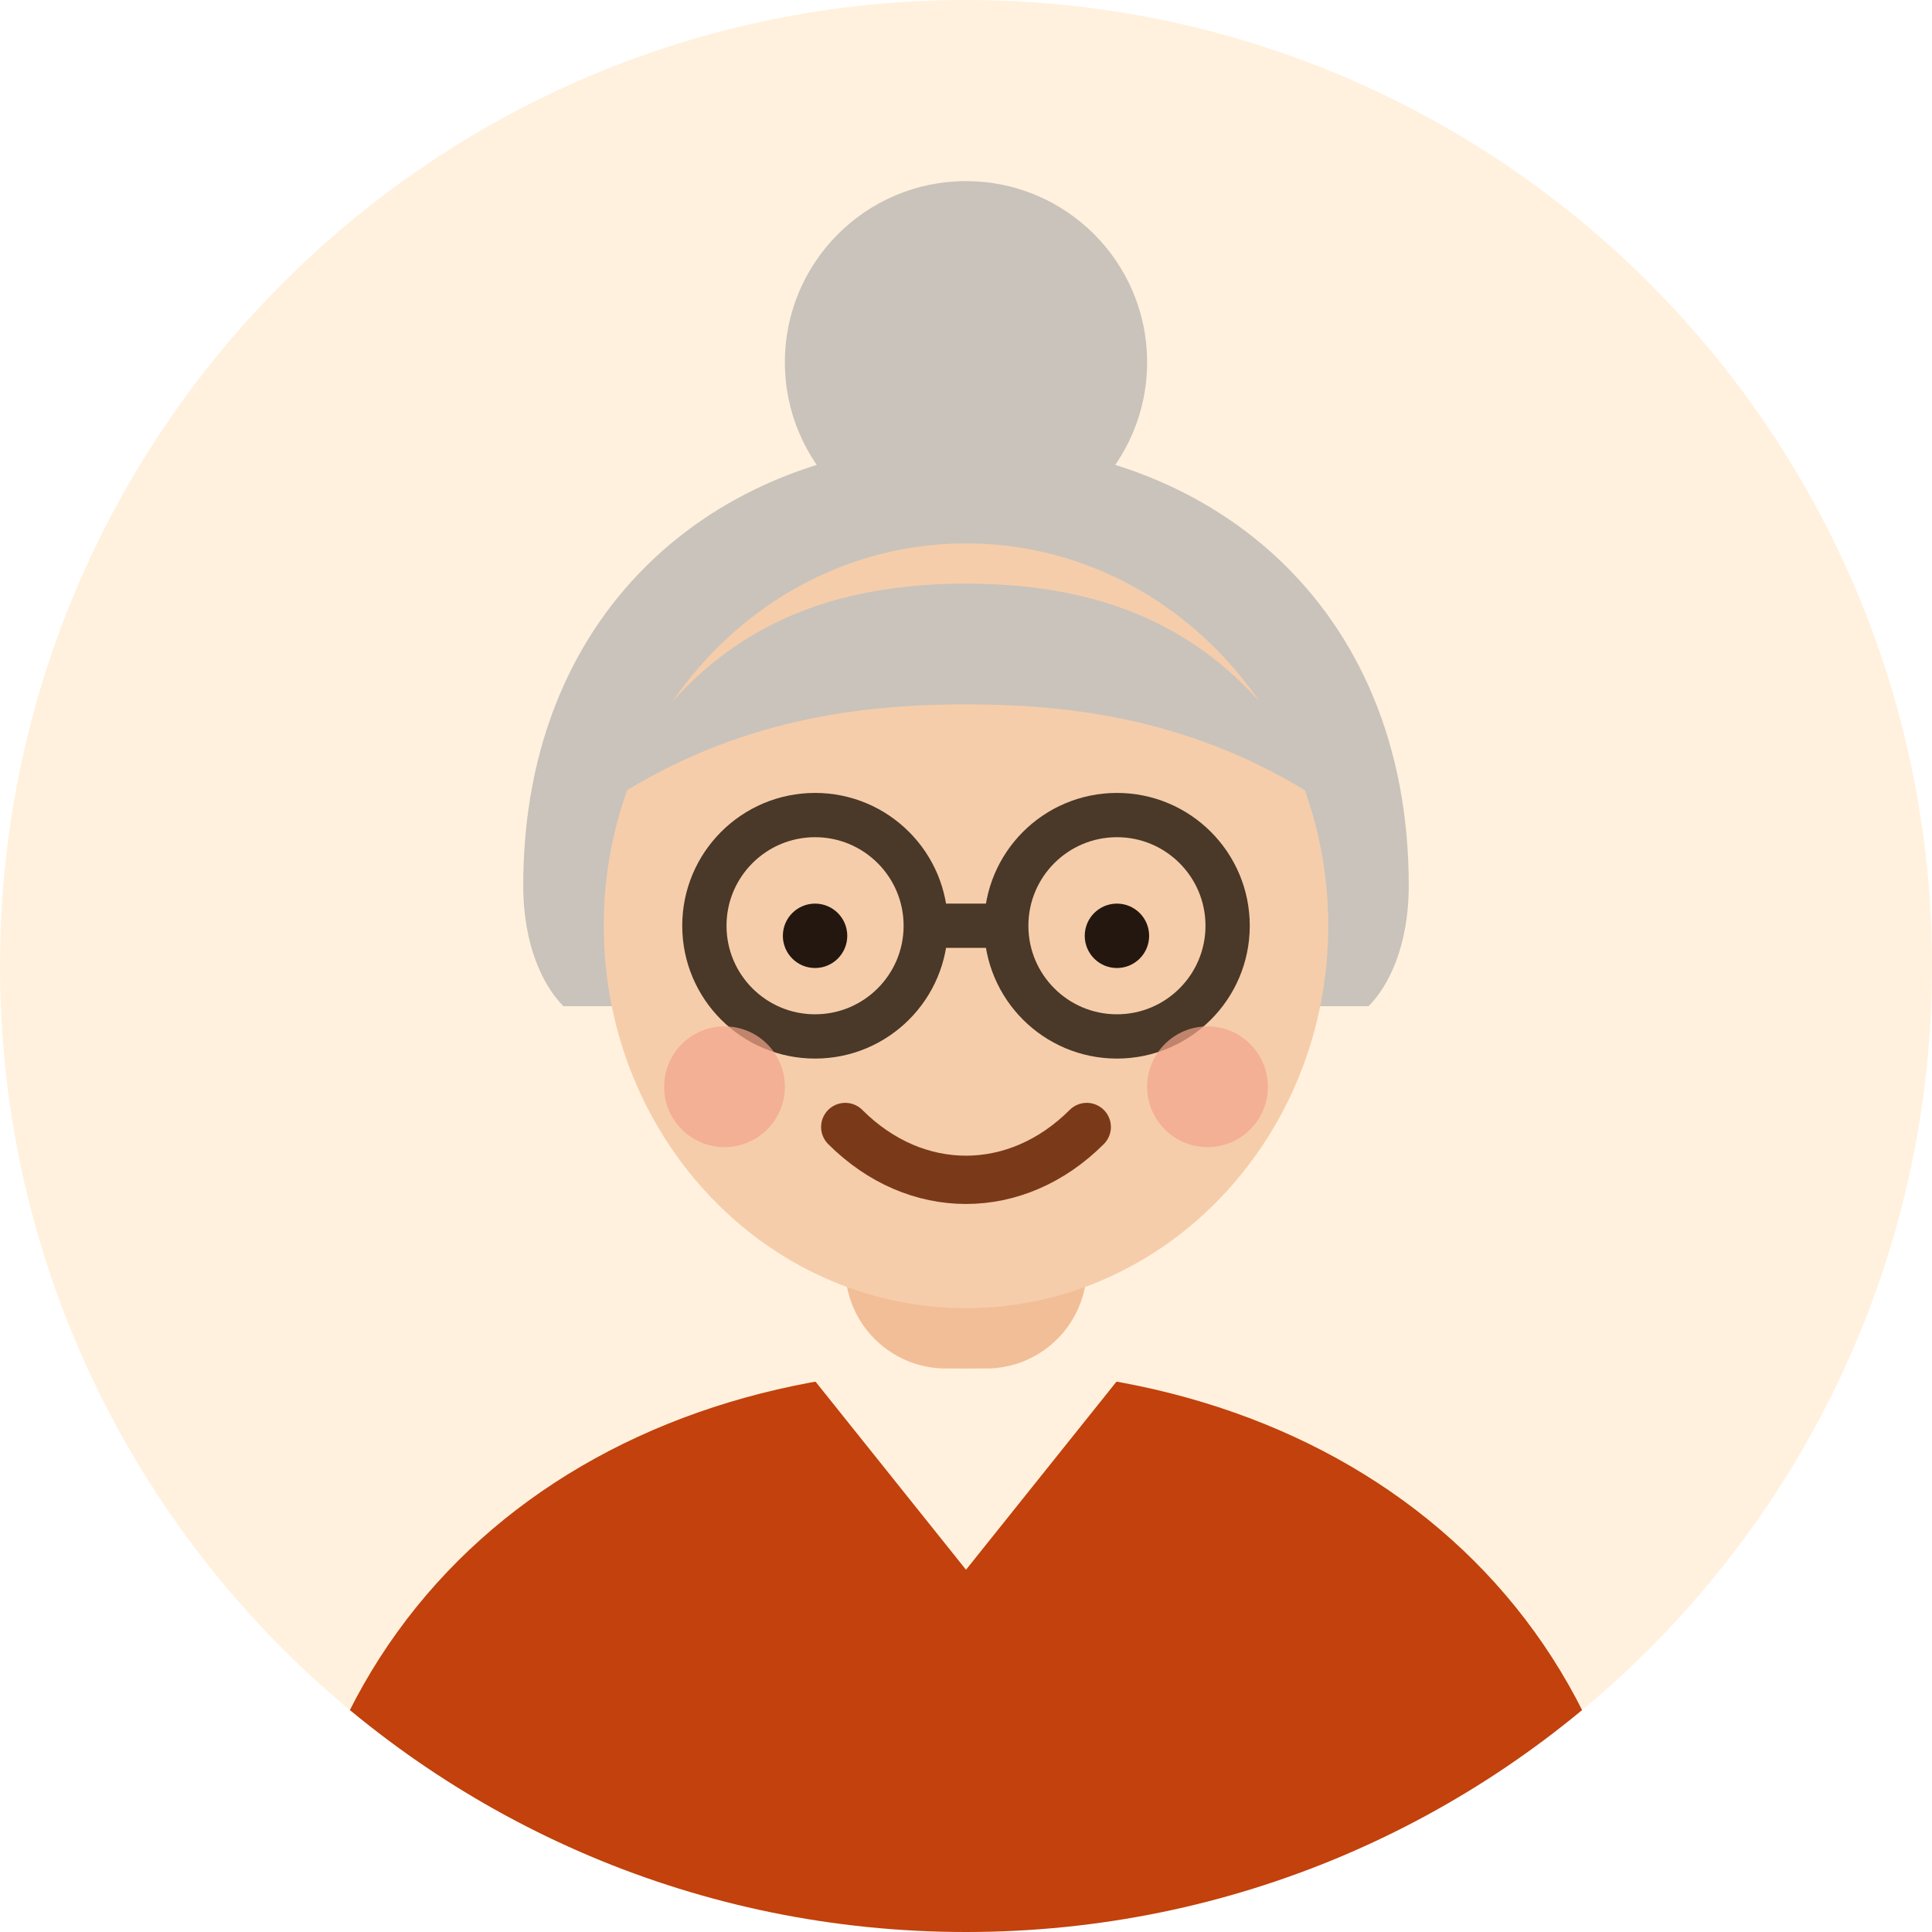
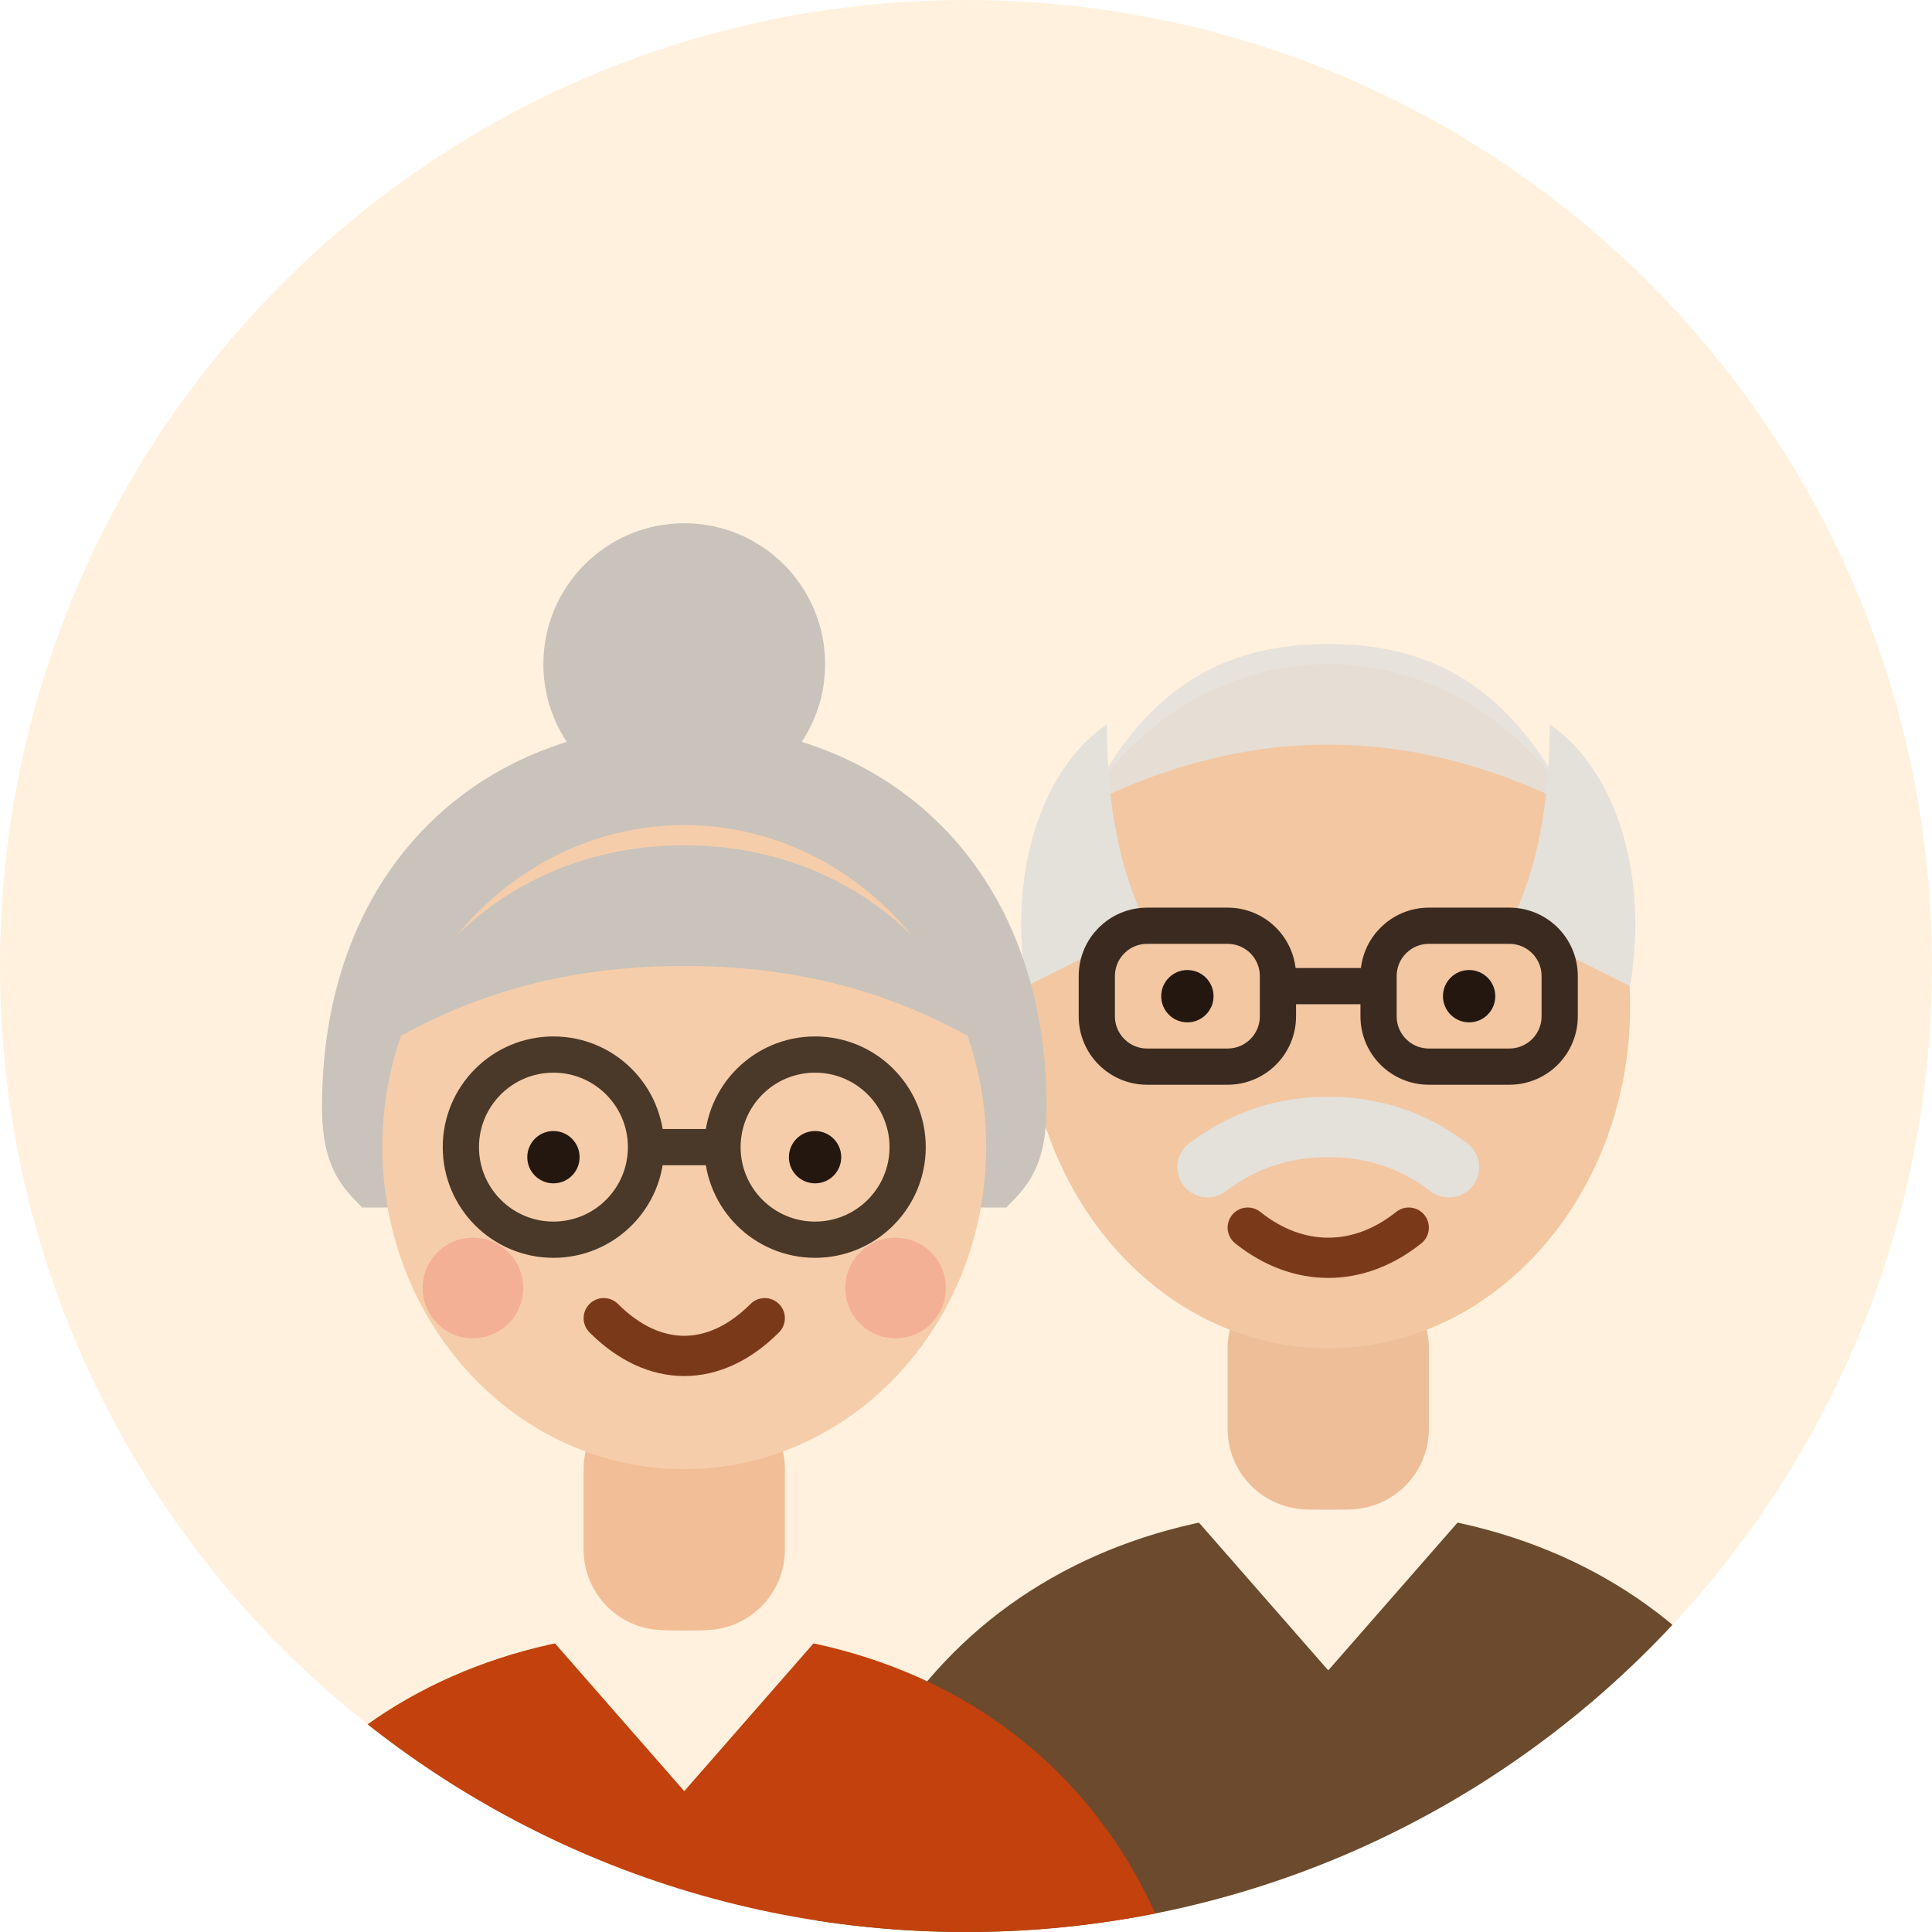
- <svg xmlns="http://www.w3.org/2000/svg" viewBox="0 0 96 96" role="img" aria-label="어르신">
+ <svg xmlns="http://www.w3.org/2000/svg" viewBox="0 0 96 96" role="img" aria-label="할머니와 할아버지">
  <circle cx="48" cy="48" r="48" fill="#FFF1DD" />
  <clipPath id="c">
    <circle cx="48" cy="48" r="48" />
  </clipPath>
  <g clip-path="url(#c)">
-     <path d="M14 100c0-20 15-32 34-32s34 12 34 32z" fill="#C2410C" />
-     <path d="M40 68l8 10 8-10" fill="#FFF1DD" />
-     <rect x="42" y="56" width="12" height="12" rx="5" fill="#F2BE97" />
-     <circle cx="48" cy="18" r="9" fill="#C9C3BB" />
-     <path d="M26 44c0-14 10-22 22-22s22 8 22 22c0 3-1 5-2 6H28c-1-1-2-3-2-6z" fill="#C9C3BB" />
-     <ellipse cx="48" cy="46" rx="18" ry="19" fill="#F6CDAA" />
-     <path d="M30 40c4-8 10-11 18-11s14 3 18 11c-6-4-12-5-18-5s-12 1-18 5z" fill="#C9C3BB" />
-     <g fill="none" stroke="#4A3828" stroke-width="2.2">
-       <circle cx="40.5" cy="46" r="5.5" />
-       <circle cx="55.5" cy="46" r="5.5" />
-       <path d="M46 46h4" />
+     <g transform="translate(18 2)">
+       <path d="M22 100c0-17 11-27 26-27s26 10 26 27z" fill="#6B4A2E" />
+       <path d="M41 73l7 8 7-8" fill="#FFF1DD" />
+       <rect x="43" y="61" width="10" height="12" rx="4" fill="#EDBE98" />
+       <ellipse cx="48" cy="48" rx="15" ry="17" fill="#F2C7A2" />
+       <path d="M33 47c-1-6 1-11 4-13 0 5 1 8 2 10zM63 47c1-6-1-11-4-13 0 5-1 8-2 10z" fill="#E4E0DA" />
+       <path d="M36 38c3-6 7-8 12-8s9 2 12 8c-4-2-8-3-12-3s-8 1-12 3z" fill="#E4E0DA" opacity=".9" />
+       <g fill="none" stroke="#3B2A20" stroke-width="1.8">
+         <rect x="36.5" y="44" width="9" height="7" rx="2.5" />
+         <rect x="50.5" y="44" width="9" height="7" rx="2.5" />
+         <path d="M45.5 47h5" />
+       </g>
+       <circle cx="41" cy="47.5" r="1.3" fill="#241710" />
+       <circle cx="55" cy="47.5" r="1.3" fill="#241710" />
+       <path d="M42 56c2-1.5 4-2 6-2s4 .5 6 2" fill="none" stroke="#E4E0DA" stroke-width="3" stroke-linecap="round" />
+       <path d="M44 59c2.5 2 5.5 2 8 0" fill="none" stroke="#7A3A1A" stroke-width="2" stroke-linecap="round" />
    </g>
-     <circle cx="40.5" cy="46.5" r="1.6" fill="#241710" />
-     <circle cx="55.5" cy="46.5" r="1.6" fill="#241710" />
-     <circle cx="36" cy="54" r="3" fill="#F2A48A" opacity=".7" />
-     <circle cx="60" cy="54" r="3" fill="#F2A48A" opacity=".7" />
-     <path d="M42 56c3.5 3.5 8.5 3.5 12 0" fill="none" stroke="#7A3A1A" stroke-width="2.4" stroke-linecap="round" />
+     <g transform="translate(-14 8)">
+       <path d="M22 100c0-17 11-27 26-27s26 10 26 27z" fill="#C2410C" />
+       <path d="M41 73l7 8 7-8" fill="#FFF1DD" />
+       <rect x="43" y="61" width="10" height="12" rx="4" fill="#F2BE97" />
+       <circle cx="48" cy="25" r="7" fill="#C9C3BB" />
+       <path d="M30 47c0-12 8-19 18-19s18 7 18 19c0 3-1 4-2 5H32c-1-1-2-2-2-5z" fill="#C9C3BB" />
+       <ellipse cx="48" cy="49" rx="15" ry="16" fill="#F6CDAA" />
+       <path d="M33 44c3-7 9-10 15-10s12 3 15 10c-5-3-10-4-15-4s-10 1-15 4z" fill="#C9C3BB" />
+       <g fill="none" stroke="#4A3828" stroke-width="1.8">
+         <circle cx="41.5" cy="49" r="4.6" />
+         <circle cx="54.5" cy="49" r="4.6" />
+         <path d="M46 49h4" />
+       </g>
+       <circle cx="41.5" cy="49.5" r="1.3" fill="#241710" />
+       <circle cx="54.5" cy="49.5" r="1.3" fill="#241710" />
+       <circle cx="37.5" cy="56" r="2.5" fill="#F2A48A" opacity=".7" />
+       <circle cx="58.5" cy="56" r="2.5" fill="#F2A48A" opacity=".7" />
+       <path d="M44 57.5c2.5 2.5 5.5 2.5 8 0" fill="none" stroke="#7A3A1A" stroke-width="2" stroke-linecap="round" />
+     </g>
  </g>
</svg>
